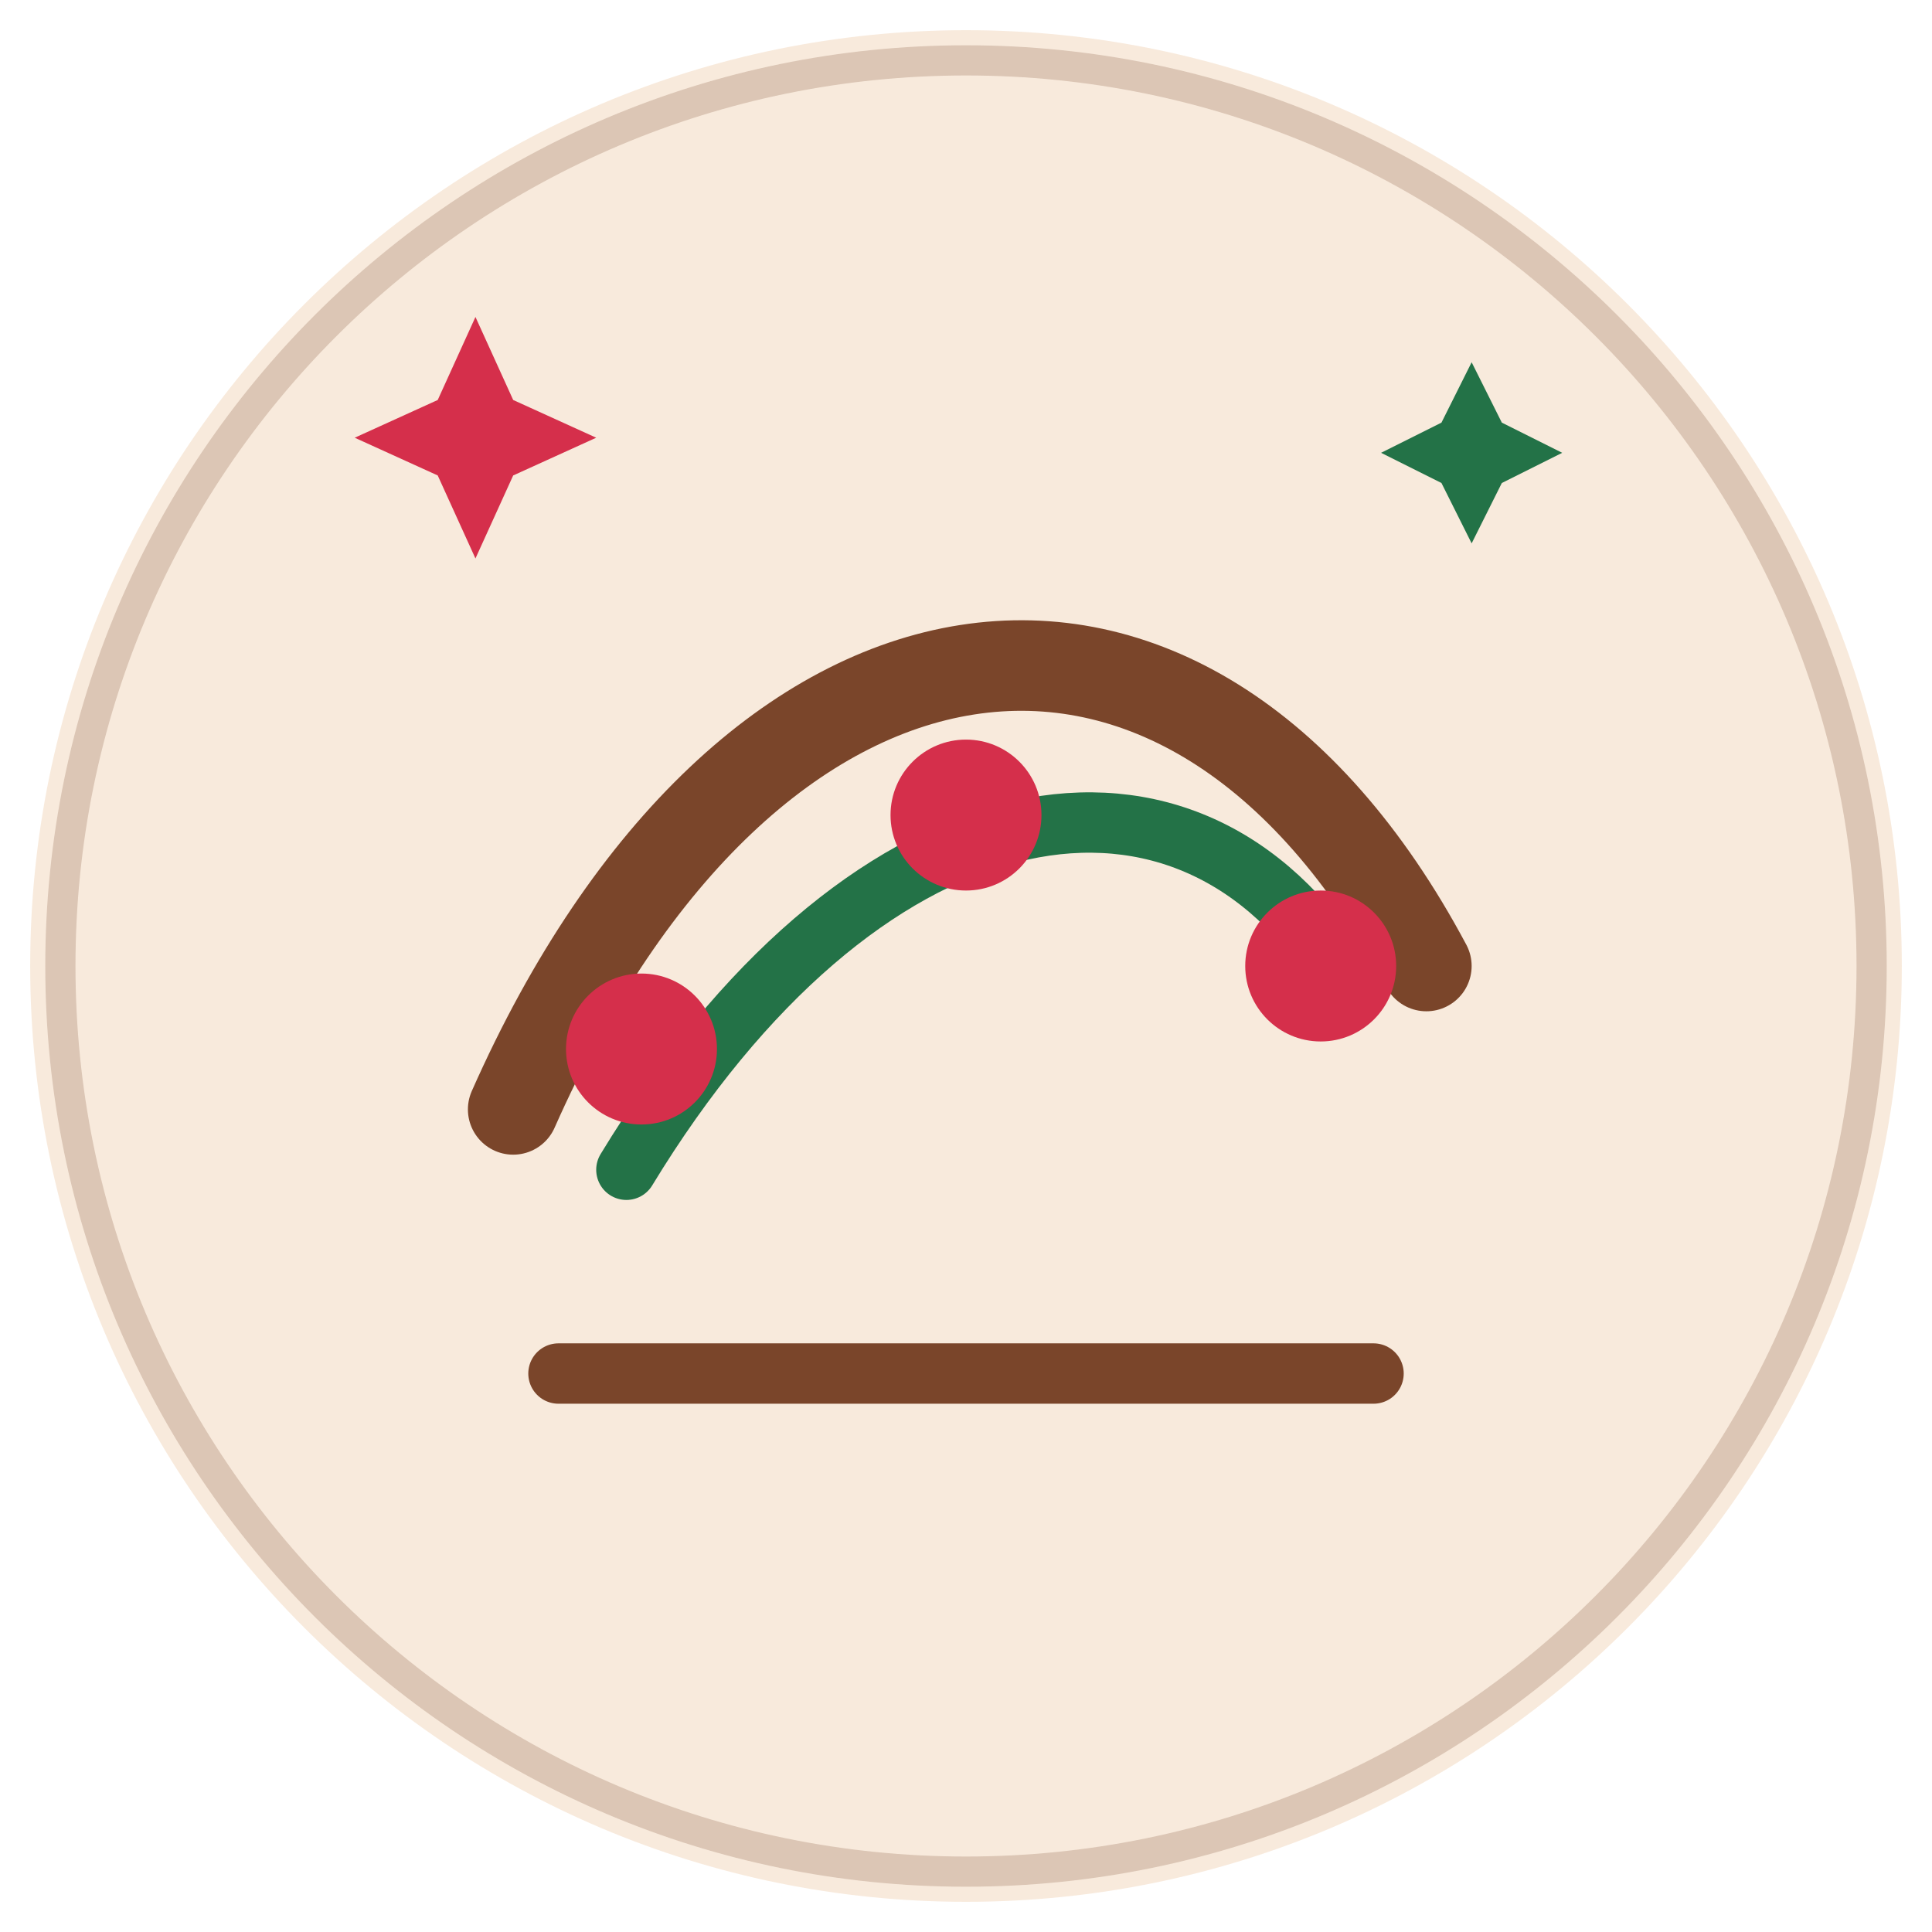
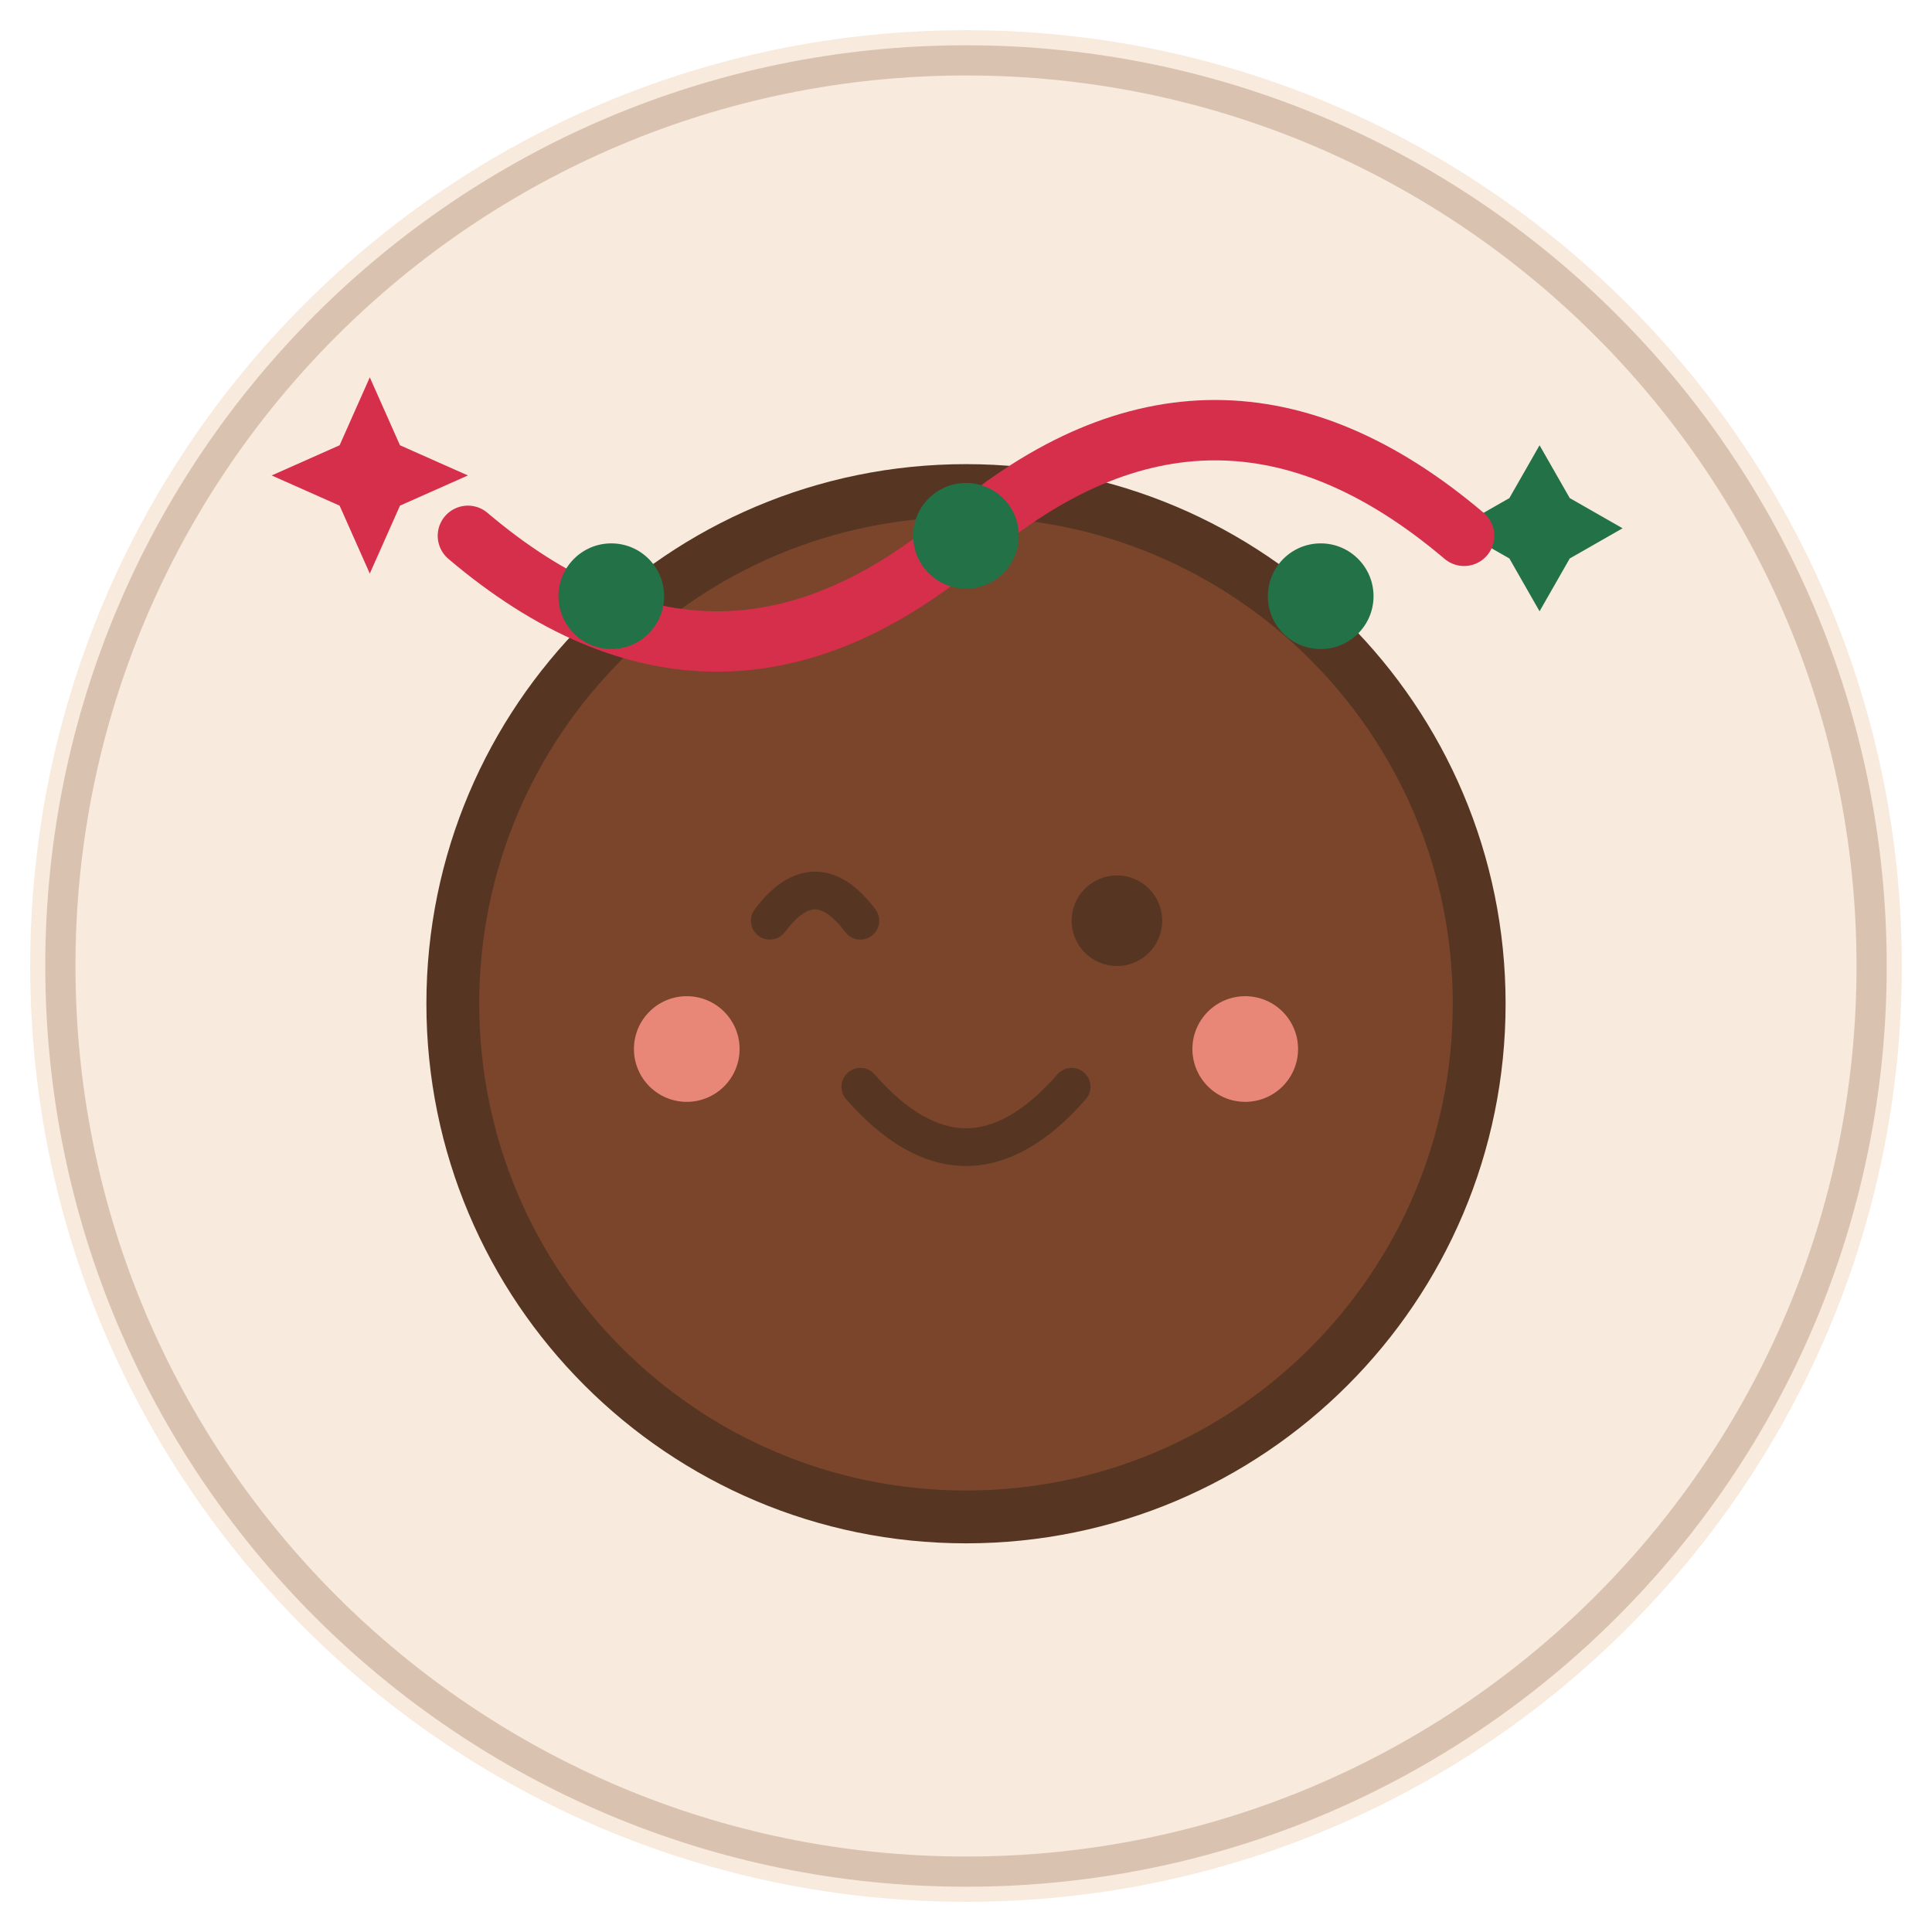
<svg xmlns="http://www.w3.org/2000/svg" viewBox="0 0 256 256" role="img" aria-labelledby="title">
  <circle cx="128" cy="128" r="124" fill="#f8eadc" />
-   <circle cx="128" cy="128" r="120" fill="none" stroke="#7a452a" stroke-opacity=".22" stroke-width="4" />
-   <path d="M63 42l5 11 11 5-11 5-5 11-5-11-11-5 11-5z" fill="#d52f4b" />
-   <path d="M195 48l4 8 8 4-8 4-4 8-4-8-8-4 8-4z" fill="#237247" />
-   <path d="M68 147c31-70 89-79 121-19" fill="none" stroke="#7a452a" stroke-width="12" stroke-linecap="round" />
-   <path d="M83 155c31-51 73-59 94-27" fill="none" stroke="#237247" stroke-width="8" stroke-linecap="round" />
-   <circle cx="85" cy="139" r="10" fill="#d52f4b" />
-   <circle cx="128" cy="108" r="10" fill="#d52f4b" />
-   <circle cx="175" cy="128" r="10" fill="#d52f4b" />
-   <path d="M74 182h108" stroke="#7a452a" stroke-width="8" stroke-linecap="round" />
+   <circle cx="128" cy="128" r="120" fill="none" stroke="#7a452a" stroke-opacity=".24" stroke-width="4" />
+   <path d="M49 50l4 9 9 4-9 4-4 9-4-9-9-4 9-4z" fill="#d52f4b" />
+   <path d="M204 59l4 7 7 4-7 4-4 7-4-7-7-4 7-4z" fill="#237247" />
+   <circle cx="128" cy="133" r="68" fill="#7a452a" stroke="#563622" stroke-width="7" />
+   <path d="M62 71q33 28 66 0t66 0" fill="none" stroke="#d52f4b" stroke-width="8" stroke-linecap="round" />
+   <circle cx="81" cy="79" r="7" fill="#237247" />
+   <circle cx="128" cy="71" r="7" fill="#237247" />
+   <circle cx="175" cy="79" r="7" fill="#237247" />
+   <path d="M102 122q6-8 12 0" fill="none" stroke="#563622" stroke-width="5" stroke-linecap="round" />
+   <circle cx="148" cy="122" r="6" fill="#563622" />
+   <circle cx="91" cy="139" r="7" fill="#e88778" />
+   <circle cx="165" cy="139" r="7" fill="#e88778" />
+   <path d="M114 144q14 16 28 0" fill="none" stroke="#563622" stroke-width="5" stroke-linecap="round" />
</svg>
